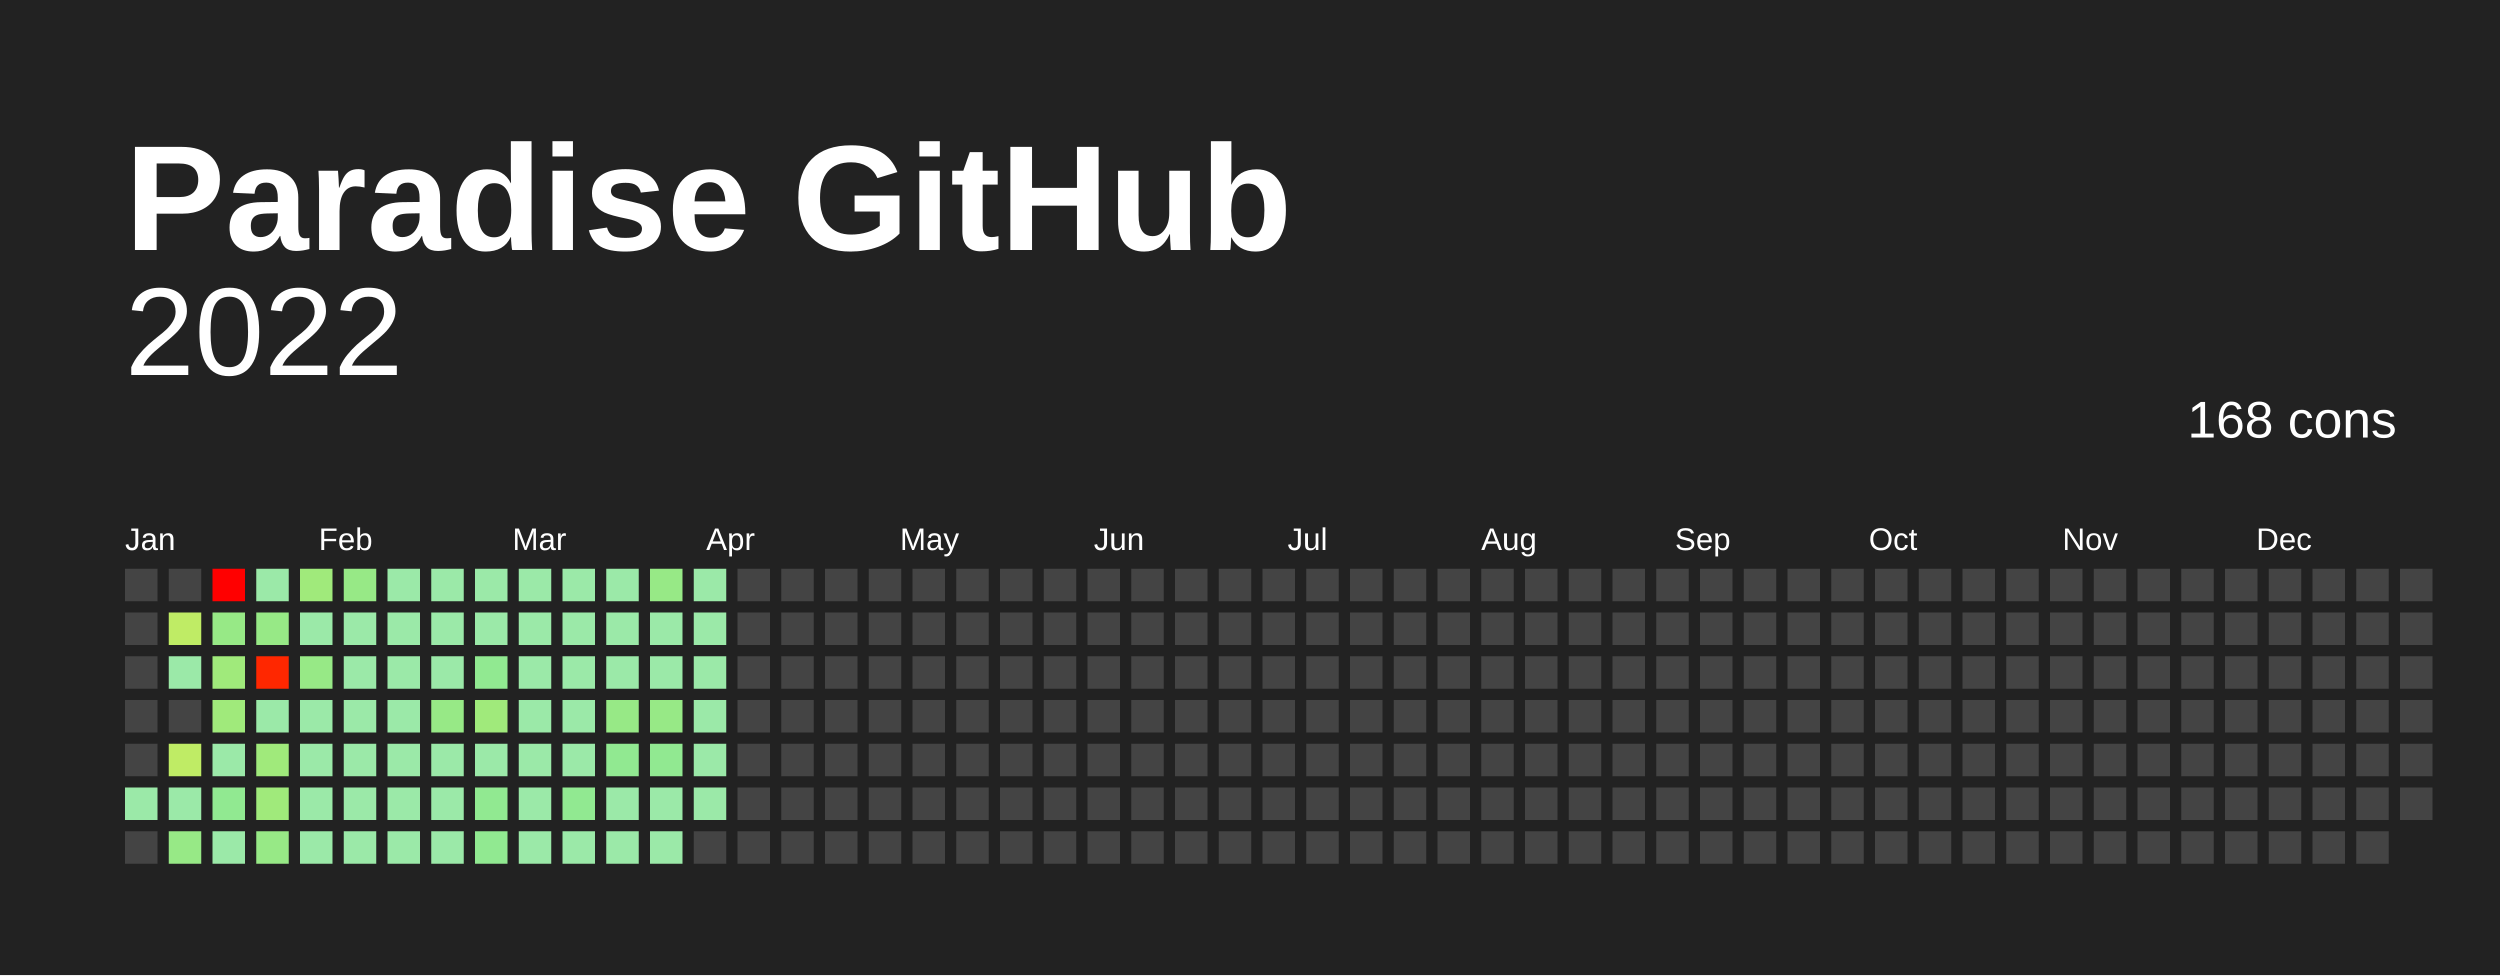
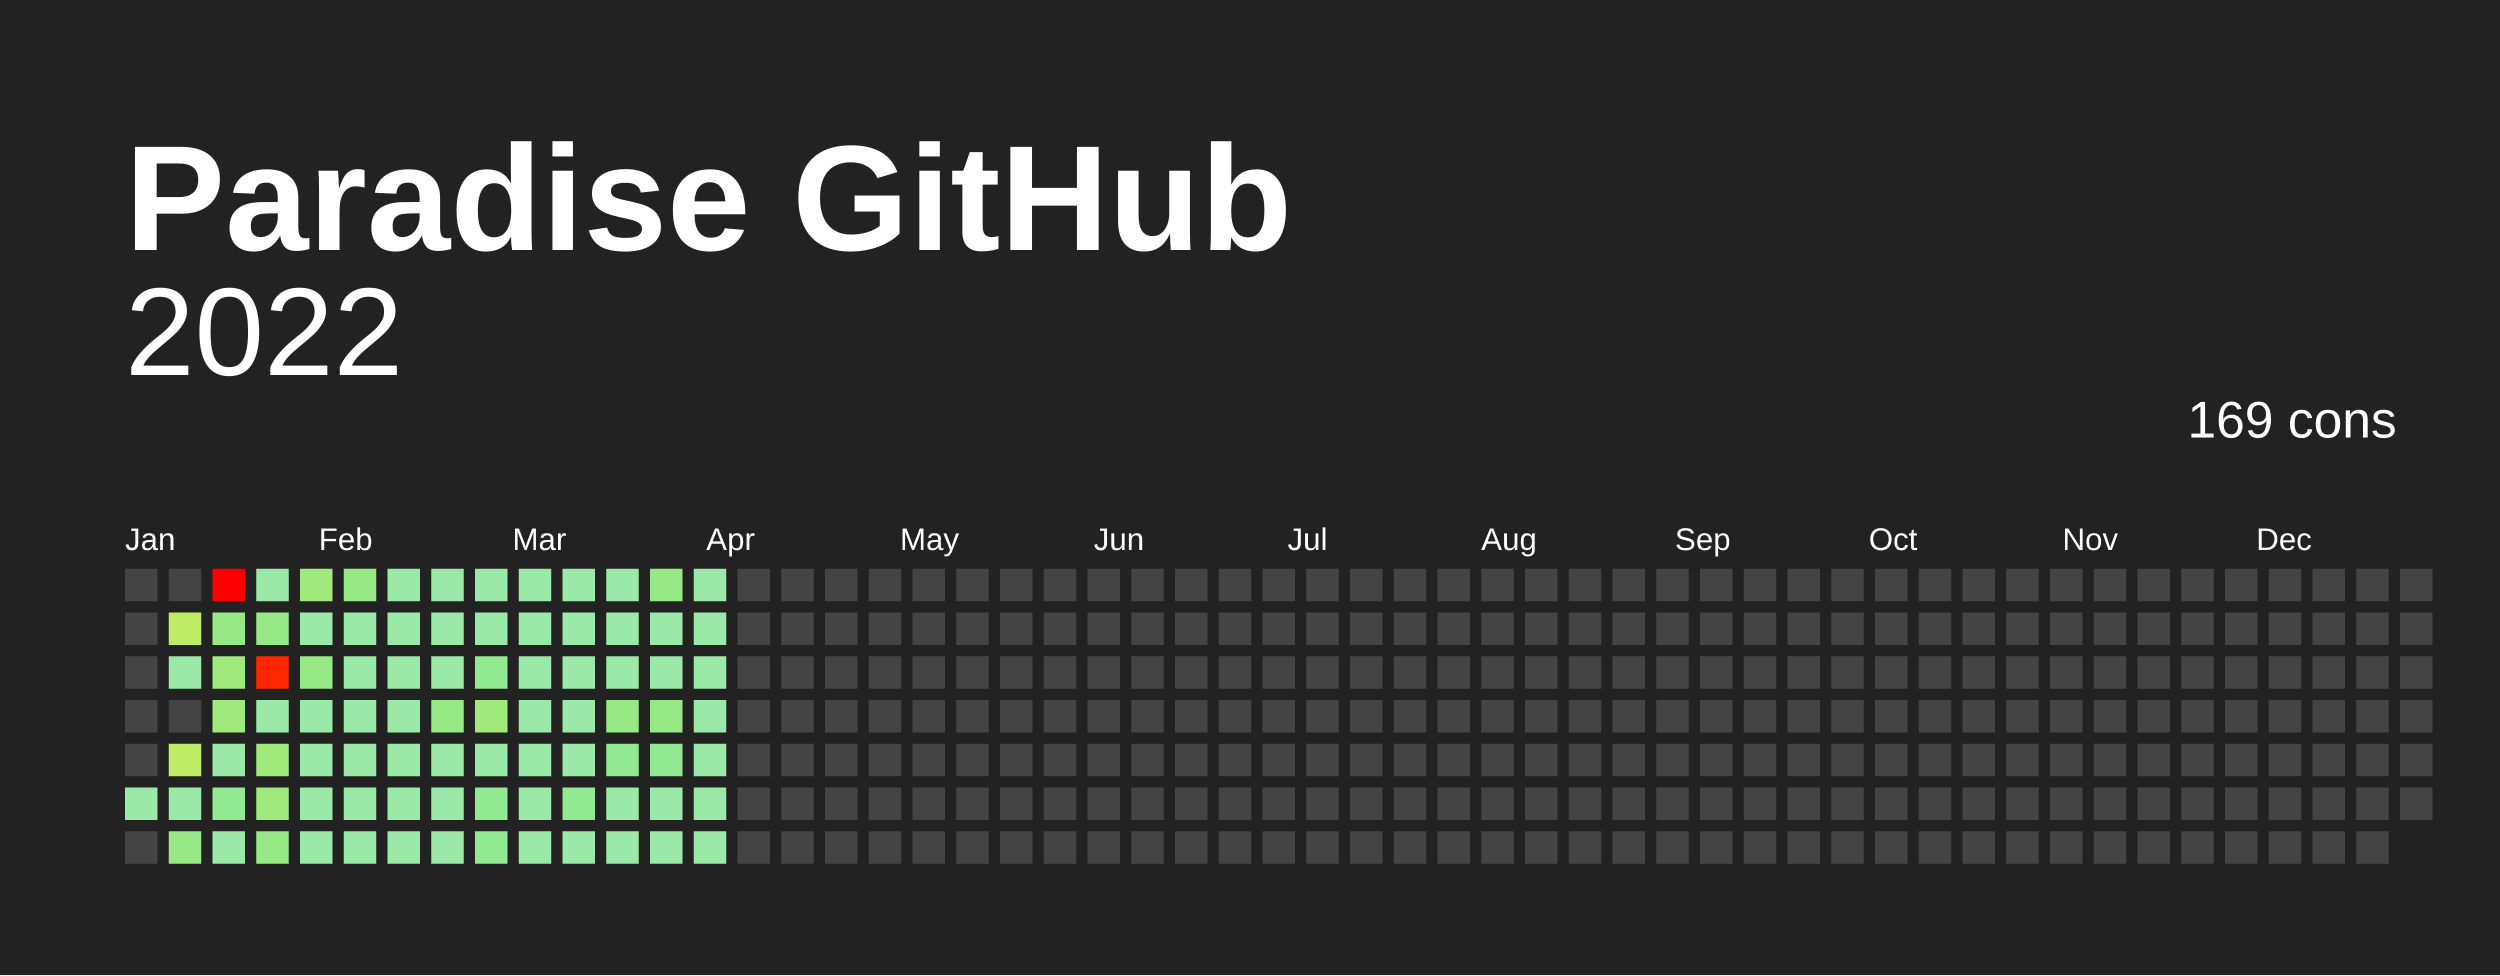
<svg xmlns="http://www.w3.org/2000/svg" baseProfile="full" height="78mm" version="1.1" viewBox="0,0,200,78" width="200mm">
  <defs />
  <rect fill="#222222" height="78" width="200" x="0" y="0" />
  <text fill="#FFFFFF" style="font-size:12px; font-family:Arial; font-weight:bold;" x="10" y="20">Paradise GitHub</text>
  <text alignment-baseline="hanging" fill="#FFFFFF" style="font-size:10.0px; font-family:Arial;" x="10" y="30">2022</text>
-   <text alignment-baseline="hanging" fill="#FFFFFF" style="font-size:4.125px; font-family:Arial;" x="175" y="35">168 cons</text>
+   <text alignment-baseline="hanging" fill="#FFFFFF" style="font-size:4.125px; font-family:Arial;" x="175" y="35">169 cons</text>
  <text fill="#FFFFFF" style="font-size:2.5px; font-family:Arial" x="10.0" y="44">Jan</text>
  <text fill="#FFFFFF" style="font-size:2.5px; font-family:Arial" x="25.5" y="44">Feb</text>
  <text fill="#FFFFFF" style="font-size:2.5px; font-family:Arial" x="41.0" y="44">Mar</text>
  <text fill="#FFFFFF" style="font-size:2.5px; font-family:Arial" x="56.5" y="44">Apr</text>
  <text fill="#FFFFFF" style="font-size:2.5px; font-family:Arial" x="72.0" y="44">May</text>
  <text fill="#FFFFFF" style="font-size:2.5px; font-family:Arial" x="87.5" y="44">Jun</text>
  <text fill="#FFFFFF" style="font-size:2.5px; font-family:Arial" x="103.0" y="44">Jul</text>
  <text fill="#FFFFFF" style="font-size:2.5px; font-family:Arial" x="118.5" y="44">Aug</text>
  <text fill="#FFFFFF" style="font-size:2.5px; font-family:Arial" x="134.0" y="44">Sep</text>
  <text fill="#FFFFFF" style="font-size:2.5px; font-family:Arial" x="149.5" y="44">Oct</text>
  <text fill="#FFFFFF" style="font-size:2.5px; font-family:Arial" x="165.0" y="44">Nov</text>
  <text fill="#FFFFFF" style="font-size:2.5px; font-family:Arial" x="180.5" y="44">Dec</text>
  <rect fill="#444444" height="2.6" width="2.6" x="10.0" y="45.5" />
  <rect fill="#444444" height="2.6" width="2.6" x="10.0" y="49.0" />
  <rect fill="#444444" height="2.6" width="2.6" x="10.0" y="52.5" />
  <rect fill="#444444" height="2.6" width="2.6" x="10.0" y="56.0" />
  <rect fill="#444444" height="2.6" width="2.6" x="10.0" y="59.5" />
  <rect fill="#9be9a8" height="2.6" width="2.6" x="10.0" y="63.0" />
  <rect fill="#444444" height="2.6" width="2.6" x="10.0" y="66.5" />
  <rect fill="#444444" height="2.6" width="2.6" x="13.5" y="45.5" />
  <rect fill="#bfec65" height="2.6" width="2.6" x="13.5" y="49.0" />
  <rect fill="#9be9a8" height="2.6" width="2.6" x="13.5" y="52.5" />
  <rect fill="#444444" height="2.6" width="2.6" x="13.5" y="56.0" />
  <rect fill="#bfec65" height="2.6" width="2.6" x="13.5" y="59.5" />
  <rect fill="#9be9a8" height="2.6" width="2.6" x="13.5" y="63.0" />
  <rect fill="#97e986" height="2.6" width="2.6" x="13.5" y="66.5" />
  <rect fill="red" height="2.6" width="2.6" x="17.0" y="45.5" />
  <rect fill="#97e986" height="2.6" width="2.6" x="17.0" y="49.0" />
  <rect fill="#a0ea7b" height="2.6" width="2.6" x="17.0" y="52.5" />
  <rect fill="#a0ea7b" height="2.6" width="2.6" x="17.0" y="56.0" />
  <rect fill="#9be9a8" height="2.6" width="2.6" x="17.0" y="59.5" />
  <rect fill="#91e991" height="2.6" width="2.6" x="17.0" y="63.0" />
  <rect fill="#9be9a8" height="2.6" width="2.6" x="17.0" y="66.5" />
  <rect fill="#9be9a8" height="2.6" width="2.6" x="20.5" y="45.5" />
  <rect fill="#97e986" height="2.6" width="2.6" x="20.5" y="49.0" />
  <rect fill="#ff2700" height="2.6" width="2.6" x="20.5" y="52.5" />
  <rect fill="#9be9a8" height="2.6" width="2.6" x="20.5" y="56.0" />
  <rect fill="#a0ea7b" height="2.6" width="2.6" x="20.5" y="59.5" />
  <rect fill="#a0ea7b" height="2.6" width="2.6" x="20.5" y="63.0" />
  <rect fill="#97e986" height="2.6" width="2.6" x="20.5" y="66.5" />
  <rect fill="#a0ea7b" height="2.6" width="2.6" x="24.0" y="45.5" />
  <rect fill="#9be9a8" height="2.6" width="2.6" x="24.0" y="49.0" />
  <rect fill="#97e986" height="2.6" width="2.6" x="24.0" y="52.5" />
  <rect fill="#9be9a8" height="2.6" width="2.6" x="24.0" y="56.0" />
  <rect fill="#9be9a8" height="2.6" width="2.6" x="24.0" y="59.5" />
  <rect fill="#9be9a8" height="2.6" width="2.6" x="24.0" y="63.0" />
  <rect fill="#9be9a8" height="2.6" width="2.6" x="24.0" y="66.5" />
  <rect fill="#97e986" height="2.6" width="2.6" x="27.5" y="45.5" />
  <rect fill="#9be9a8" height="2.6" width="2.6" x="27.5" y="49.0" />
  <rect fill="#9be9a8" height="2.6" width="2.6" x="27.5" y="52.5" />
  <rect fill="#9be9a8" height="2.6" width="2.6" x="27.5" y="56.0" />
  <rect fill="#9be9a8" height="2.6" width="2.6" x="27.5" y="59.5" />
  <rect fill="#9be9a8" height="2.6" width="2.6" x="27.5" y="63.0" />
  <rect fill="#9be9a8" height="2.6" width="2.6" x="27.5" y="66.5" />
  <rect fill="#9be9a8" height="2.6" width="2.6" x="31.0" y="45.5" />
  <rect fill="#9be9a8" height="2.6" width="2.6" x="31.0" y="49.0" />
  <rect fill="#9be9a8" height="2.6" width="2.6" x="31.0" y="52.5" />
  <rect fill="#9be9a8" height="2.6" width="2.6" x="31.0" y="56.0" />
  <rect fill="#9be9a8" height="2.6" width="2.6" x="31.0" y="59.5" />
  <rect fill="#9be9a8" height="2.6" width="2.6" x="31.0" y="63.0" />
  <rect fill="#9be9a8" height="2.6" width="2.6" x="31.0" y="66.5" />
  <rect fill="#9be9a8" height="2.6" width="2.6" x="34.5" y="45.5" />
  <rect fill="#9be9a8" height="2.6" width="2.6" x="34.5" y="49.0" />
  <rect fill="#9be9a8" height="2.6" width="2.6" x="34.5" y="52.5" />
  <rect fill="#97e986" height="2.6" width="2.6" x="34.5" y="56.0" />
  <rect fill="#9be9a8" height="2.6" width="2.6" x="34.5" y="59.5" />
  <rect fill="#9be9a8" height="2.6" width="2.6" x="34.5" y="63.0" />
  <rect fill="#9be9a8" height="2.6" width="2.6" x="34.5" y="66.5" />
  <rect fill="#9be9a8" height="2.6" width="2.6" x="38.0" y="45.5" />
  <rect fill="#9be9a8" height="2.6" width="2.6" x="38.0" y="49.0" />
  <rect fill="#91e991" height="2.6" width="2.6" x="38.0" y="52.5" />
  <rect fill="#a0ea7b" height="2.6" width="2.6" x="38.0" y="56.0" />
  <rect fill="#9be9a8" height="2.6" width="2.6" x="38.0" y="59.5" />
  <rect fill="#91e991" height="2.6" width="2.6" x="38.0" y="63.0" />
  <rect fill="#91e991" height="2.6" width="2.6" x="38.0" y="66.5" />
  <rect fill="#9be9a8" height="2.6" width="2.6" x="41.5" y="45.5" />
  <rect fill="#9be9a8" height="2.6" width="2.6" x="41.5" y="49.0" />
  <rect fill="#9be9a8" height="2.6" width="2.6" x="41.5" y="52.5" />
  <rect fill="#9be9a8" height="2.6" width="2.6" x="41.5" y="56.0" />
  <rect fill="#9be9a8" height="2.6" width="2.6" x="41.5" y="59.5" />
  <rect fill="#9be9a8" height="2.6" width="2.6" x="41.5" y="63.0" />
  <rect fill="#9be9a8" height="2.6" width="2.6" x="41.5" y="66.5" />
  <rect fill="#9be9a8" height="2.6" width="2.6" x="45.0" y="45.5" />
  <rect fill="#9be9a8" height="2.6" width="2.6" x="45.0" y="49.0" />
  <rect fill="#9be9a8" height="2.6" width="2.6" x="45.0" y="52.5" />
  <rect fill="#9be9a8" height="2.6" width="2.6" x="45.0" y="56.0" />
  <rect fill="#9be9a8" height="2.6" width="2.6" x="45.0" y="59.5" />
  <rect fill="#91e991" height="2.6" width="2.6" x="45.0" y="63.0" />
  <rect fill="#9be9a8" height="2.6" width="2.6" x="45.0" y="66.5" />
  <rect fill="#9be9a8" height="2.6" width="2.6" x="48.5" y="45.5" />
  <rect fill="#9be9a8" height="2.6" width="2.6" x="48.5" y="49.0" />
  <rect fill="#9be9a8" height="2.6" width="2.6" x="48.5" y="52.5" />
  <rect fill="#97e986" height="2.6" width="2.6" x="48.5" y="56.0" />
  <rect fill="#91e991" height="2.6" width="2.6" x="48.5" y="59.5" />
  <rect fill="#9be9a8" height="2.6" width="2.6" x="48.5" y="63.0" />
  <rect fill="#9be9a8" height="2.6" width="2.6" x="48.5" y="66.5" />
  <rect fill="#97e986" height="2.6" width="2.6" x="52.0" y="45.5" />
  <rect fill="#9be9a8" height="2.6" width="2.6" x="52.0" y="49.0" />
  <rect fill="#9be9a8" height="2.6" width="2.6" x="52.0" y="52.5" />
  <rect fill="#97e986" height="2.6" width="2.6" x="52.0" y="56.0" />
  <rect fill="#91e991" height="2.6" width="2.6" x="52.0" y="59.5" />
  <rect fill="#9be9a8" height="2.6" width="2.6" x="52.0" y="63.0" />
  <rect fill="#9be9a8" height="2.6" width="2.6" x="52.0" y="66.5" />
  <rect fill="#9be9a8" height="2.6" width="2.6" x="55.5" y="45.5" />
  <rect fill="#9be9a8" height="2.6" width="2.6" x="55.5" y="49.0" />
  <rect fill="#9be9a8" height="2.6" width="2.6" x="55.5" y="52.5" />
  <rect fill="#9be9a8" height="2.6" width="2.6" x="55.5" y="56.0" />
  <rect fill="#9be9a8" height="2.6" width="2.6" x="55.5" y="59.5" />
  <rect fill="#9be9a8" height="2.6" width="2.6" x="55.5" y="63.0" />
-   <rect fill="#444444" height="2.6" width="2.6" x="55.5" y="66.5" />
+   <rect fill="#9be9a8" height="2.6" width="2.6" x="55.5" y="66.5" />
  <rect fill="#444444" height="2.6" width="2.6" x="59.0" y="45.5" />
  <rect fill="#444444" height="2.6" width="2.6" x="59.0" y="49.0" />
  <rect fill="#444444" height="2.6" width="2.6" x="59.0" y="52.5" />
  <rect fill="#444444" height="2.6" width="2.6" x="59.0" y="56.0" />
  <rect fill="#444444" height="2.6" width="2.6" x="59.0" y="59.5" />
  <rect fill="#444444" height="2.6" width="2.6" x="59.0" y="63.0" />
  <rect fill="#444444" height="2.6" width="2.6" x="59.0" y="66.5" />
  <rect fill="#444444" height="2.6" width="2.6" x="62.5" y="45.5" />
  <rect fill="#444444" height="2.6" width="2.6" x="62.5" y="49.0" />
  <rect fill="#444444" height="2.6" width="2.6" x="62.5" y="52.5" />
  <rect fill="#444444" height="2.6" width="2.6" x="62.5" y="56.0" />
  <rect fill="#444444" height="2.6" width="2.6" x="62.5" y="59.5" />
  <rect fill="#444444" height="2.6" width="2.6" x="62.5" y="63.0" />
  <rect fill="#444444" height="2.6" width="2.6" x="62.5" y="66.5" />
  <rect fill="#444444" height="2.6" width="2.6" x="66.0" y="45.5" />
  <rect fill="#444444" height="2.6" width="2.6" x="66.0" y="49.0" />
  <rect fill="#444444" height="2.6" width="2.6" x="66.0" y="52.5" />
  <rect fill="#444444" height="2.6" width="2.6" x="66.0" y="56.0" />
  <rect fill="#444444" height="2.6" width="2.6" x="66.0" y="59.5" />
  <rect fill="#444444" height="2.6" width="2.6" x="66.0" y="63.0" />
  <rect fill="#444444" height="2.6" width="2.6" x="66.0" y="66.5" />
  <rect fill="#444444" height="2.6" width="2.6" x="69.5" y="45.5" />
  <rect fill="#444444" height="2.6" width="2.6" x="69.5" y="49.0" />
  <rect fill="#444444" height="2.6" width="2.6" x="69.5" y="52.5" />
  <rect fill="#444444" height="2.6" width="2.6" x="69.5" y="56.0" />
  <rect fill="#444444" height="2.6" width="2.6" x="69.5" y="59.5" />
  <rect fill="#444444" height="2.6" width="2.6" x="69.5" y="63.0" />
  <rect fill="#444444" height="2.6" width="2.6" x="69.5" y="66.5" />
  <rect fill="#444444" height="2.6" width="2.6" x="73.0" y="45.5" />
  <rect fill="#444444" height="2.6" width="2.6" x="73.0" y="49.0" />
  <rect fill="#444444" height="2.6" width="2.6" x="73.0" y="52.5" />
  <rect fill="#444444" height="2.6" width="2.6" x="73.0" y="56.0" />
  <rect fill="#444444" height="2.6" width="2.6" x="73.0" y="59.5" />
  <rect fill="#444444" height="2.6" width="2.6" x="73.0" y="63.0" />
  <rect fill="#444444" height="2.6" width="2.6" x="73.0" y="66.5" />
  <rect fill="#444444" height="2.6" width="2.6" x="76.5" y="45.5" />
  <rect fill="#444444" height="2.6" width="2.6" x="76.5" y="49.0" />
  <rect fill="#444444" height="2.6" width="2.6" x="76.5" y="52.5" />
  <rect fill="#444444" height="2.6" width="2.6" x="76.5" y="56.0" />
  <rect fill="#444444" height="2.6" width="2.6" x="76.5" y="59.5" />
  <rect fill="#444444" height="2.6" width="2.6" x="76.5" y="63.0" />
  <rect fill="#444444" height="2.6" width="2.6" x="76.5" y="66.5" />
  <rect fill="#444444" height="2.6" width="2.6" x="80.0" y="45.5" />
  <rect fill="#444444" height="2.6" width="2.6" x="80.0" y="49.0" />
  <rect fill="#444444" height="2.6" width="2.6" x="80.0" y="52.5" />
  <rect fill="#444444" height="2.6" width="2.6" x="80.0" y="56.0" />
  <rect fill="#444444" height="2.6" width="2.6" x="80.0" y="59.5" />
  <rect fill="#444444" height="2.6" width="2.6" x="80.0" y="63.0" />
  <rect fill="#444444" height="2.6" width="2.6" x="80.0" y="66.5" />
  <rect fill="#444444" height="2.6" width="2.6" x="83.5" y="45.5" />
  <rect fill="#444444" height="2.6" width="2.6" x="83.5" y="49.0" />
  <rect fill="#444444" height="2.6" width="2.6" x="83.5" y="52.5" />
  <rect fill="#444444" height="2.6" width="2.6" x="83.5" y="56.0" />
  <rect fill="#444444" height="2.6" width="2.6" x="83.5" y="59.5" />
  <rect fill="#444444" height="2.6" width="2.6" x="83.5" y="63.0" />
  <rect fill="#444444" height="2.6" width="2.6" x="83.5" y="66.5" />
  <rect fill="#444444" height="2.6" width="2.6" x="87.0" y="45.5" />
  <rect fill="#444444" height="2.6" width="2.6" x="87.0" y="49.0" />
  <rect fill="#444444" height="2.6" width="2.6" x="87.0" y="52.5" />
  <rect fill="#444444" height="2.6" width="2.6" x="87.0" y="56.0" />
  <rect fill="#444444" height="2.6" width="2.6" x="87.0" y="59.5" />
  <rect fill="#444444" height="2.6" width="2.6" x="87.0" y="63.0" />
  <rect fill="#444444" height="2.6" width="2.6" x="87.0" y="66.5" />
  <rect fill="#444444" height="2.6" width="2.6" x="90.5" y="45.5" />
  <rect fill="#444444" height="2.6" width="2.6" x="90.5" y="49.0" />
  <rect fill="#444444" height="2.6" width="2.6" x="90.5" y="52.5" />
  <rect fill="#444444" height="2.6" width="2.6" x="90.5" y="56.0" />
  <rect fill="#444444" height="2.6" width="2.6" x="90.5" y="59.5" />
  <rect fill="#444444" height="2.6" width="2.6" x="90.5" y="63.0" />
  <rect fill="#444444" height="2.6" width="2.6" x="90.5" y="66.5" />
  <rect fill="#444444" height="2.6" width="2.6" x="94.0" y="45.5" />
  <rect fill="#444444" height="2.6" width="2.6" x="94.0" y="49.0" />
  <rect fill="#444444" height="2.6" width="2.6" x="94.0" y="52.5" />
  <rect fill="#444444" height="2.6" width="2.6" x="94.0" y="56.0" />
  <rect fill="#444444" height="2.6" width="2.6" x="94.0" y="59.5" />
  <rect fill="#444444" height="2.6" width="2.6" x="94.0" y="63.0" />
  <rect fill="#444444" height="2.6" width="2.6" x="94.0" y="66.5" />
  <rect fill="#444444" height="2.6" width="2.6" x="97.5" y="45.5" />
  <rect fill="#444444" height="2.6" width="2.6" x="97.5" y="49.0" />
  <rect fill="#444444" height="2.6" width="2.6" x="97.5" y="52.5" />
  <rect fill="#444444" height="2.6" width="2.6" x="97.5" y="56.0" />
  <rect fill="#444444" height="2.6" width="2.6" x="97.5" y="59.5" />
  <rect fill="#444444" height="2.6" width="2.6" x="97.5" y="63.0" />
  <rect fill="#444444" height="2.6" width="2.6" x="97.5" y="66.5" />
  <rect fill="#444444" height="2.6" width="2.6" x="101.0" y="45.5" />
  <rect fill="#444444" height="2.6" width="2.6" x="101.0" y="49.0" />
  <rect fill="#444444" height="2.6" width="2.6" x="101.0" y="52.5" />
  <rect fill="#444444" height="2.6" width="2.6" x="101.0" y="56.0" />
  <rect fill="#444444" height="2.6" width="2.6" x="101.0" y="59.5" />
  <rect fill="#444444" height="2.6" width="2.6" x="101.0" y="63.0" />
  <rect fill="#444444" height="2.6" width="2.6" x="101.0" y="66.5" />
  <rect fill="#444444" height="2.6" width="2.6" x="104.5" y="45.5" />
  <rect fill="#444444" height="2.6" width="2.6" x="104.5" y="49.0" />
  <rect fill="#444444" height="2.6" width="2.6" x="104.5" y="52.5" />
  <rect fill="#444444" height="2.6" width="2.6" x="104.5" y="56.0" />
  <rect fill="#444444" height="2.6" width="2.6" x="104.5" y="59.5" />
  <rect fill="#444444" height="2.6" width="2.6" x="104.5" y="63.0" />
  <rect fill="#444444" height="2.6" width="2.6" x="104.5" y="66.5" />
  <rect fill="#444444" height="2.6" width="2.6" x="108.0" y="45.5" />
  <rect fill="#444444" height="2.6" width="2.6" x="108.0" y="49.0" />
  <rect fill="#444444" height="2.6" width="2.6" x="108.0" y="52.5" />
  <rect fill="#444444" height="2.6" width="2.6" x="108.0" y="56.0" />
  <rect fill="#444444" height="2.6" width="2.6" x="108.0" y="59.5" />
  <rect fill="#444444" height="2.6" width="2.6" x="108.0" y="63.0" />
  <rect fill="#444444" height="2.6" width="2.6" x="108.0" y="66.5" />
  <rect fill="#444444" height="2.6" width="2.6" x="111.5" y="45.5" />
  <rect fill="#444444" height="2.6" width="2.6" x="111.5" y="49.0" />
  <rect fill="#444444" height="2.6" width="2.6" x="111.5" y="52.5" />
  <rect fill="#444444" height="2.6" width="2.6" x="111.5" y="56.0" />
  <rect fill="#444444" height="2.6" width="2.6" x="111.5" y="59.5" />
  <rect fill="#444444" height="2.6" width="2.6" x="111.5" y="63.0" />
  <rect fill="#444444" height="2.6" width="2.6" x="111.5" y="66.5" />
  <rect fill="#444444" height="2.6" width="2.6" x="115.0" y="45.5" />
  <rect fill="#444444" height="2.6" width="2.6" x="115.0" y="49.0" />
  <rect fill="#444444" height="2.6" width="2.6" x="115.0" y="52.5" />
  <rect fill="#444444" height="2.6" width="2.6" x="115.0" y="56.0" />
  <rect fill="#444444" height="2.6" width="2.6" x="115.0" y="59.5" />
  <rect fill="#444444" height="2.6" width="2.6" x="115.0" y="63.0" />
  <rect fill="#444444" height="2.6" width="2.6" x="115.0" y="66.5" />
  <rect fill="#444444" height="2.6" width="2.6" x="118.5" y="45.5" />
  <rect fill="#444444" height="2.6" width="2.6" x="118.5" y="49.0" />
  <rect fill="#444444" height="2.6" width="2.6" x="118.5" y="52.5" />
  <rect fill="#444444" height="2.6" width="2.6" x="118.5" y="56.0" />
  <rect fill="#444444" height="2.6" width="2.6" x="118.5" y="59.5" />
  <rect fill="#444444" height="2.6" width="2.6" x="118.5" y="63.0" />
  <rect fill="#444444" height="2.6" width="2.6" x="118.5" y="66.5" />
  <rect fill="#444444" height="2.6" width="2.6" x="122.0" y="45.5" />
  <rect fill="#444444" height="2.6" width="2.6" x="122.0" y="49.0" />
  <rect fill="#444444" height="2.6" width="2.6" x="122.0" y="52.5" />
  <rect fill="#444444" height="2.6" width="2.6" x="122.0" y="56.0" />
  <rect fill="#444444" height="2.6" width="2.6" x="122.0" y="59.5" />
  <rect fill="#444444" height="2.6" width="2.6" x="122.0" y="63.0" />
  <rect fill="#444444" height="2.6" width="2.6" x="122.0" y="66.5" />
  <rect fill="#444444" height="2.6" width="2.6" x="125.5" y="45.5" />
  <rect fill="#444444" height="2.6" width="2.6" x="125.5" y="49.0" />
  <rect fill="#444444" height="2.6" width="2.6" x="125.5" y="52.5" />
  <rect fill="#444444" height="2.6" width="2.6" x="125.5" y="56.0" />
  <rect fill="#444444" height="2.6" width="2.6" x="125.5" y="59.5" />
  <rect fill="#444444" height="2.6" width="2.6" x="125.5" y="63.0" />
  <rect fill="#444444" height="2.6" width="2.6" x="125.5" y="66.5" />
  <rect fill="#444444" height="2.6" width="2.6" x="129.0" y="45.5" />
  <rect fill="#444444" height="2.6" width="2.6" x="129.0" y="49.0" />
  <rect fill="#444444" height="2.6" width="2.6" x="129.0" y="52.5" />
  <rect fill="#444444" height="2.6" width="2.6" x="129.0" y="56.0" />
  <rect fill="#444444" height="2.6" width="2.6" x="129.0" y="59.5" />
  <rect fill="#444444" height="2.6" width="2.6" x="129.0" y="63.0" />
  <rect fill="#444444" height="2.6" width="2.6" x="129.0" y="66.5" />
  <rect fill="#444444" height="2.6" width="2.6" x="132.5" y="45.5" />
  <rect fill="#444444" height="2.6" width="2.6" x="132.5" y="49.0" />
  <rect fill="#444444" height="2.6" width="2.6" x="132.5" y="52.5" />
  <rect fill="#444444" height="2.6" width="2.6" x="132.5" y="56.0" />
  <rect fill="#444444" height="2.6" width="2.6" x="132.5" y="59.5" />
  <rect fill="#444444" height="2.6" width="2.6" x="132.5" y="63.0" />
  <rect fill="#444444" height="2.6" width="2.6" x="132.5" y="66.5" />
  <rect fill="#444444" height="2.6" width="2.6" x="136.0" y="45.5" />
  <rect fill="#444444" height="2.6" width="2.6" x="136.0" y="49.0" />
  <rect fill="#444444" height="2.6" width="2.6" x="136.0" y="52.5" />
  <rect fill="#444444" height="2.6" width="2.6" x="136.0" y="56.0" />
  <rect fill="#444444" height="2.6" width="2.6" x="136.0" y="59.5" />
  <rect fill="#444444" height="2.6" width="2.6" x="136.0" y="63.0" />
  <rect fill="#444444" height="2.6" width="2.6" x="136.0" y="66.5" />
  <rect fill="#444444" height="2.6" width="2.6" x="139.5" y="45.5" />
  <rect fill="#444444" height="2.6" width="2.6" x="139.5" y="49.0" />
  <rect fill="#444444" height="2.6" width="2.6" x="139.5" y="52.5" />
  <rect fill="#444444" height="2.6" width="2.6" x="139.5" y="56.0" />
  <rect fill="#444444" height="2.6" width="2.6" x="139.5" y="59.5" />
  <rect fill="#444444" height="2.6" width="2.6" x="139.5" y="63.0" />
  <rect fill="#444444" height="2.6" width="2.6" x="139.5" y="66.5" />
  <rect fill="#444444" height="2.6" width="2.6" x="143.0" y="45.5" />
  <rect fill="#444444" height="2.6" width="2.6" x="143.0" y="49.0" />
  <rect fill="#444444" height="2.6" width="2.6" x="143.0" y="52.5" />
  <rect fill="#444444" height="2.6" width="2.6" x="143.0" y="56.0" />
  <rect fill="#444444" height="2.6" width="2.6" x="143.0" y="59.5" />
  <rect fill="#444444" height="2.6" width="2.6" x="143.0" y="63.0" />
  <rect fill="#444444" height="2.6" width="2.6" x="143.0" y="66.5" />
  <rect fill="#444444" height="2.6" width="2.6" x="146.5" y="45.5" />
  <rect fill="#444444" height="2.6" width="2.6" x="146.5" y="49.0" />
  <rect fill="#444444" height="2.6" width="2.6" x="146.5" y="52.5" />
  <rect fill="#444444" height="2.6" width="2.6" x="146.5" y="56.0" />
  <rect fill="#444444" height="2.6" width="2.6" x="146.5" y="59.5" />
  <rect fill="#444444" height="2.6" width="2.6" x="146.5" y="63.0" />
  <rect fill="#444444" height="2.6" width="2.6" x="146.5" y="66.5" />
  <rect fill="#444444" height="2.6" width="2.6" x="150.0" y="45.5" />
  <rect fill="#444444" height="2.6" width="2.6" x="150.0" y="49.0" />
  <rect fill="#444444" height="2.6" width="2.6" x="150.0" y="52.5" />
  <rect fill="#444444" height="2.6" width="2.6" x="150.0" y="56.0" />
  <rect fill="#444444" height="2.6" width="2.6" x="150.0" y="59.5" />
  <rect fill="#444444" height="2.6" width="2.6" x="150.0" y="63.0" />
  <rect fill="#444444" height="2.6" width="2.6" x="150.0" y="66.5" />
  <rect fill="#444444" height="2.6" width="2.6" x="153.5" y="45.5" />
  <rect fill="#444444" height="2.6" width="2.6" x="153.5" y="49.0" />
  <rect fill="#444444" height="2.6" width="2.6" x="153.5" y="52.5" />
  <rect fill="#444444" height="2.6" width="2.6" x="153.5" y="56.0" />
  <rect fill="#444444" height="2.6" width="2.6" x="153.5" y="59.5" />
  <rect fill="#444444" height="2.6" width="2.6" x="153.5" y="63.0" />
  <rect fill="#444444" height="2.6" width="2.6" x="153.5" y="66.5" />
  <rect fill="#444444" height="2.6" width="2.6" x="157.0" y="45.5" />
  <rect fill="#444444" height="2.6" width="2.6" x="157.0" y="49.0" />
  <rect fill="#444444" height="2.6" width="2.6" x="157.0" y="52.5" />
  <rect fill="#444444" height="2.6" width="2.6" x="157.0" y="56.0" />
  <rect fill="#444444" height="2.6" width="2.6" x="157.0" y="59.5" />
  <rect fill="#444444" height="2.6" width="2.6" x="157.0" y="63.0" />
  <rect fill="#444444" height="2.6" width="2.6" x="157.0" y="66.5" />
  <rect fill="#444444" height="2.6" width="2.6" x="160.5" y="45.5" />
  <rect fill="#444444" height="2.6" width="2.6" x="160.5" y="49.0" />
  <rect fill="#444444" height="2.6" width="2.6" x="160.5" y="52.5" />
  <rect fill="#444444" height="2.6" width="2.6" x="160.5" y="56.0" />
  <rect fill="#444444" height="2.6" width="2.6" x="160.5" y="59.5" />
  <rect fill="#444444" height="2.6" width="2.6" x="160.5" y="63.0" />
  <rect fill="#444444" height="2.6" width="2.6" x="160.5" y="66.5" />
  <rect fill="#444444" height="2.6" width="2.6" x="164.0" y="45.5" />
  <rect fill="#444444" height="2.6" width="2.6" x="164.0" y="49.0" />
  <rect fill="#444444" height="2.6" width="2.6" x="164.0" y="52.5" />
  <rect fill="#444444" height="2.6" width="2.6" x="164.0" y="56.0" />
  <rect fill="#444444" height="2.6" width="2.6" x="164.0" y="59.5" />
  <rect fill="#444444" height="2.6" width="2.6" x="164.0" y="63.0" />
  <rect fill="#444444" height="2.6" width="2.6" x="164.0" y="66.5" />
  <rect fill="#444444" height="2.6" width="2.6" x="167.5" y="45.5" />
  <rect fill="#444444" height="2.6" width="2.6" x="167.5" y="49.0" />
  <rect fill="#444444" height="2.6" width="2.6" x="167.5" y="52.5" />
  <rect fill="#444444" height="2.6" width="2.6" x="167.5" y="56.0" />
  <rect fill="#444444" height="2.6" width="2.6" x="167.5" y="59.5" />
  <rect fill="#444444" height="2.6" width="2.6" x="167.5" y="63.0" />
  <rect fill="#444444" height="2.6" width="2.6" x="167.5" y="66.5" />
  <rect fill="#444444" height="2.6" width="2.6" x="171.0" y="45.5" />
  <rect fill="#444444" height="2.6" width="2.6" x="171.0" y="49.0" />
  <rect fill="#444444" height="2.6" width="2.6" x="171.0" y="52.5" />
  <rect fill="#444444" height="2.6" width="2.6" x="171.0" y="56.0" />
  <rect fill="#444444" height="2.6" width="2.6" x="171.0" y="59.5" />
  <rect fill="#444444" height="2.6" width="2.6" x="171.0" y="63.0" />
  <rect fill="#444444" height="2.6" width="2.6" x="171.0" y="66.5" />
  <rect fill="#444444" height="2.6" width="2.6" x="174.5" y="45.5" />
  <rect fill="#444444" height="2.6" width="2.6" x="174.5" y="49.0" />
  <rect fill="#444444" height="2.6" width="2.6" x="174.5" y="52.5" />
  <rect fill="#444444" height="2.6" width="2.6" x="174.5" y="56.0" />
  <rect fill="#444444" height="2.6" width="2.6" x="174.5" y="59.5" />
  <rect fill="#444444" height="2.6" width="2.6" x="174.5" y="63.0" />
  <rect fill="#444444" height="2.6" width="2.6" x="174.5" y="66.5" />
  <rect fill="#444444" height="2.6" width="2.6" x="178.0" y="45.5" />
  <rect fill="#444444" height="2.6" width="2.6" x="178.0" y="49.0" />
  <rect fill="#444444" height="2.6" width="2.6" x="178.0" y="52.5" />
  <rect fill="#444444" height="2.6" width="2.6" x="178.0" y="56.0" />
  <rect fill="#444444" height="2.6" width="2.6" x="178.0" y="59.5" />
  <rect fill="#444444" height="2.6" width="2.6" x="178.0" y="63.0" />
  <rect fill="#444444" height="2.6" width="2.6" x="178.0" y="66.5" />
  <rect fill="#444444" height="2.6" width="2.6" x="181.5" y="45.5" />
  <rect fill="#444444" height="2.6" width="2.6" x="181.5" y="49.0" />
  <rect fill="#444444" height="2.6" width="2.6" x="181.5" y="52.5" />
  <rect fill="#444444" height="2.6" width="2.6" x="181.5" y="56.0" />
  <rect fill="#444444" height="2.6" width="2.6" x="181.5" y="59.5" />
  <rect fill="#444444" height="2.6" width="2.6" x="181.5" y="63.0" />
  <rect fill="#444444" height="2.6" width="2.6" x="181.5" y="66.5" />
  <rect fill="#444444" height="2.6" width="2.6" x="185.0" y="45.5" />
  <rect fill="#444444" height="2.6" width="2.6" x="185.0" y="49.0" />
  <rect fill="#444444" height="2.6" width="2.6" x="185.0" y="52.5" />
  <rect fill="#444444" height="2.6" width="2.6" x="185.0" y="56.0" />
  <rect fill="#444444" height="2.6" width="2.6" x="185.0" y="59.5" />
  <rect fill="#444444" height="2.6" width="2.6" x="185.0" y="63.0" />
  <rect fill="#444444" height="2.6" width="2.6" x="185.0" y="66.5" />
  <rect fill="#444444" height="2.6" width="2.6" x="188.5" y="45.5" />
  <rect fill="#444444" height="2.6" width="2.6" x="188.5" y="49.0" />
  <rect fill="#444444" height="2.6" width="2.6" x="188.5" y="52.5" />
  <rect fill="#444444" height="2.6" width="2.6" x="188.5" y="56.0" />
  <rect fill="#444444" height="2.6" width="2.6" x="188.5" y="59.5" />
  <rect fill="#444444" height="2.6" width="2.6" x="188.5" y="63.0" />
  <rect fill="#444444" height="2.6" width="2.6" x="188.5" y="66.5" />
  <rect fill="#444444" height="2.6" width="2.6" x="192.0" y="45.5" />
  <rect fill="#444444" height="2.6" width="2.6" x="192.0" y="49.0" />
  <rect fill="#444444" height="2.6" width="2.6" x="192.0" y="52.5" />
  <rect fill="#444444" height="2.6" width="2.6" x="192.0" y="56.0" />
  <rect fill="#444444" height="2.6" width="2.6" x="192.0" y="59.5" />
  <rect fill="#444444" height="2.6" width="2.6" x="192.0" y="63.0" />
</svg>
